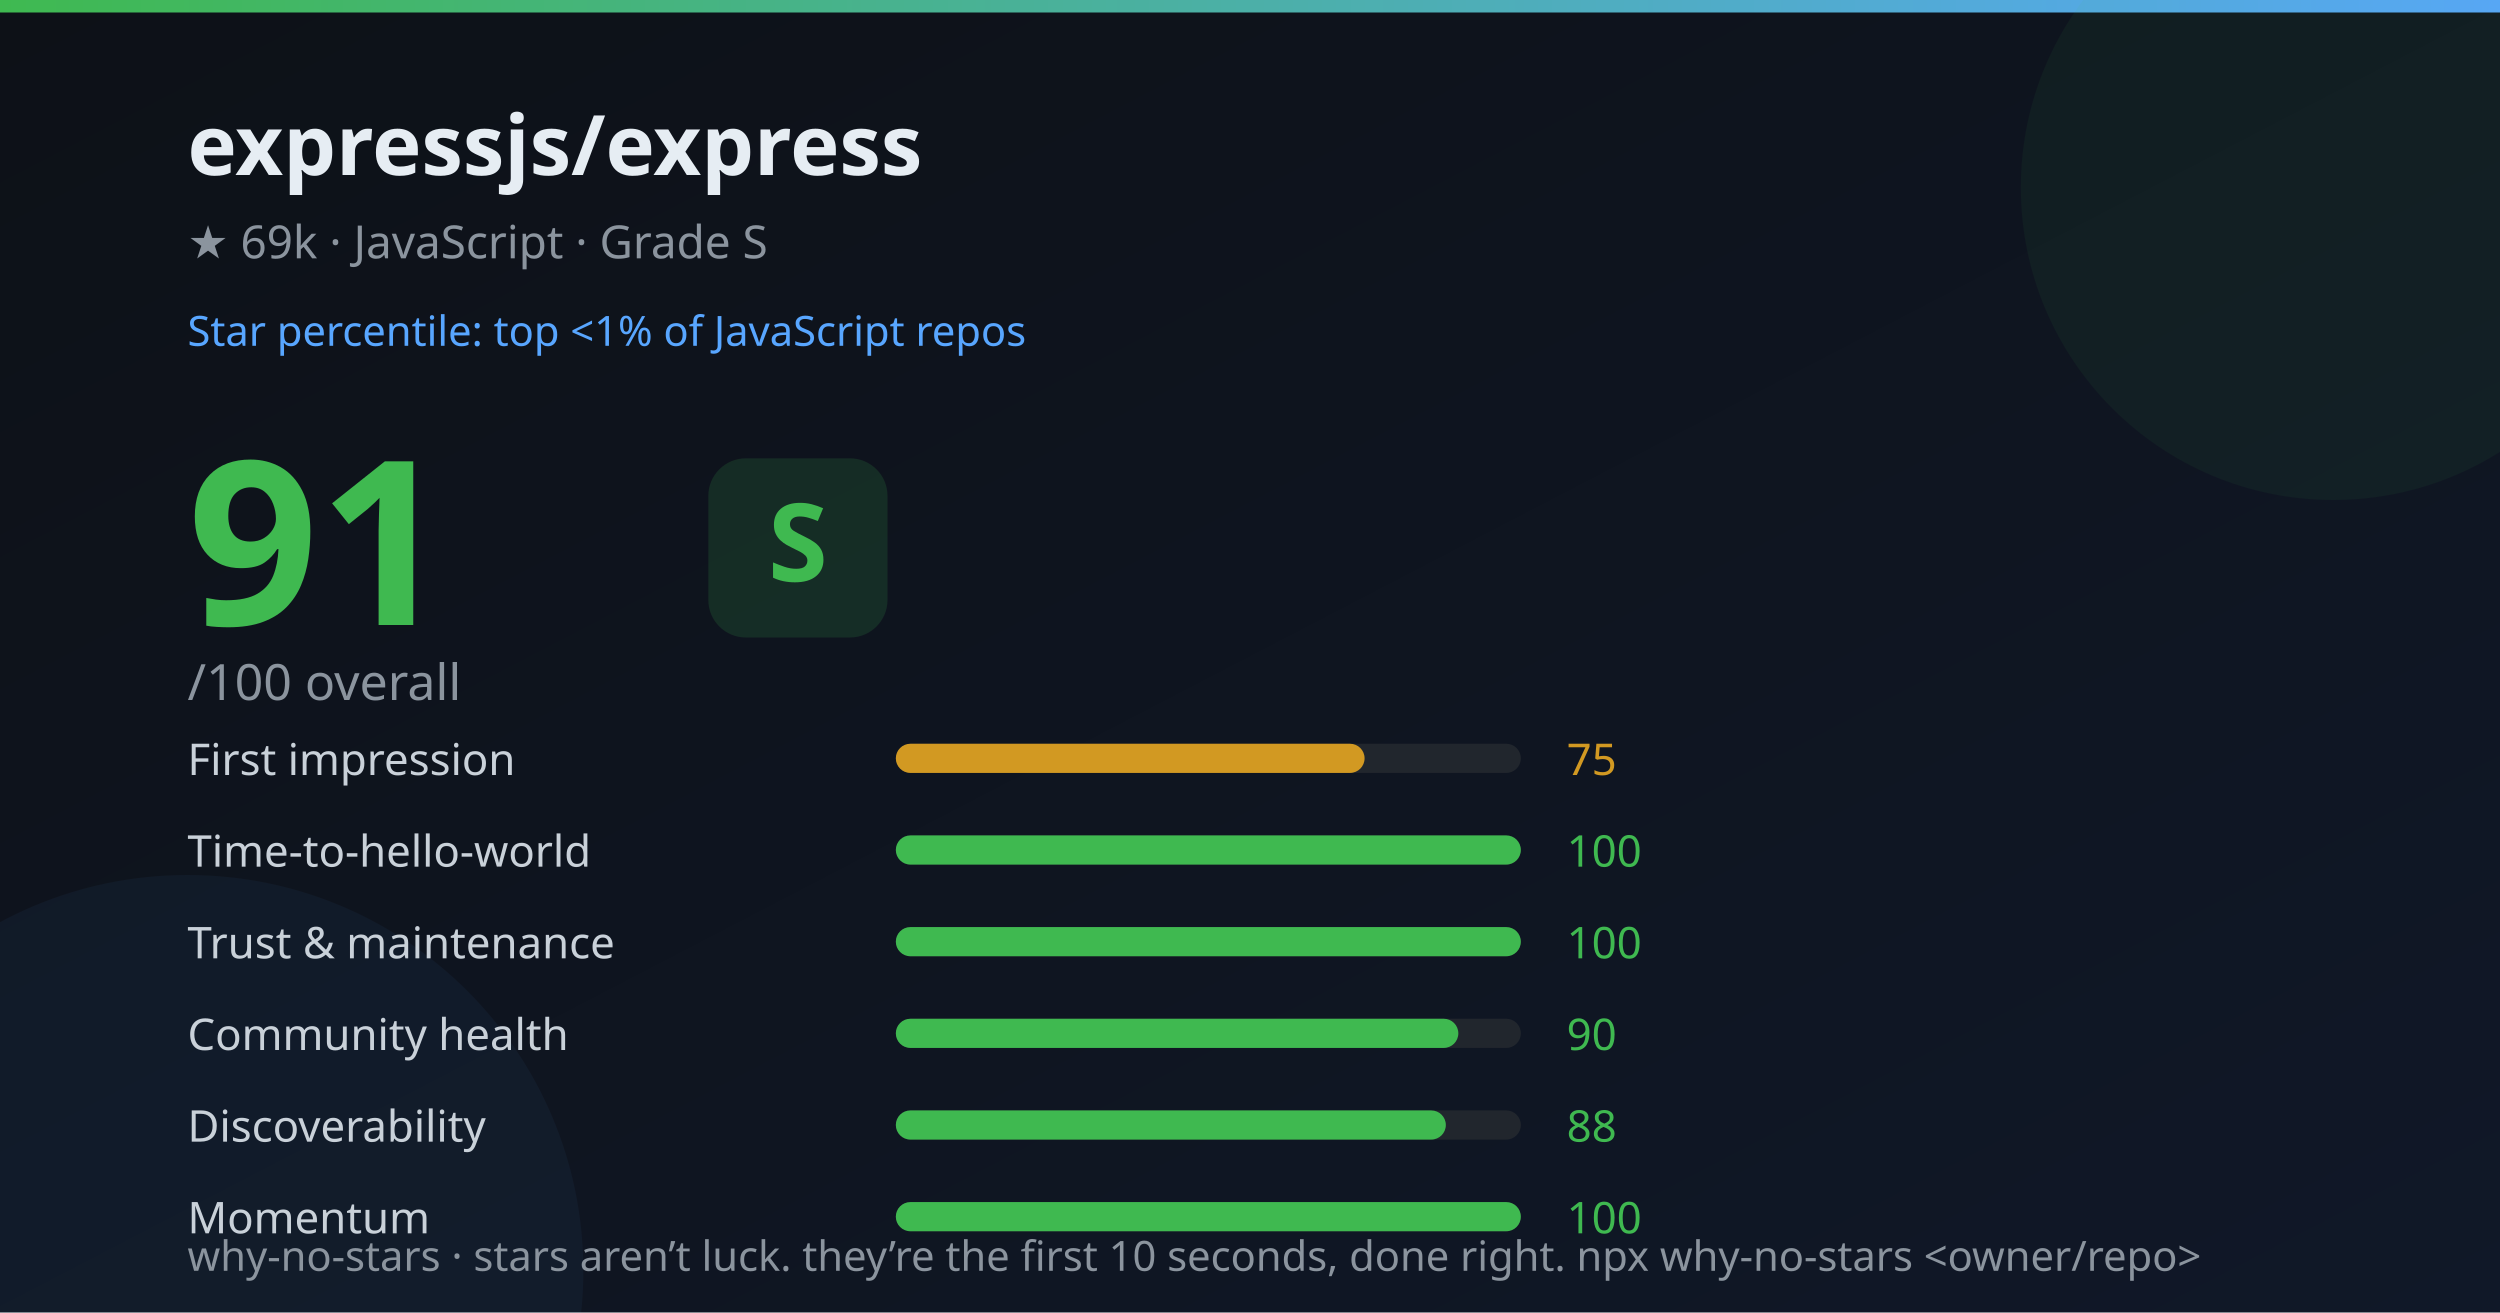
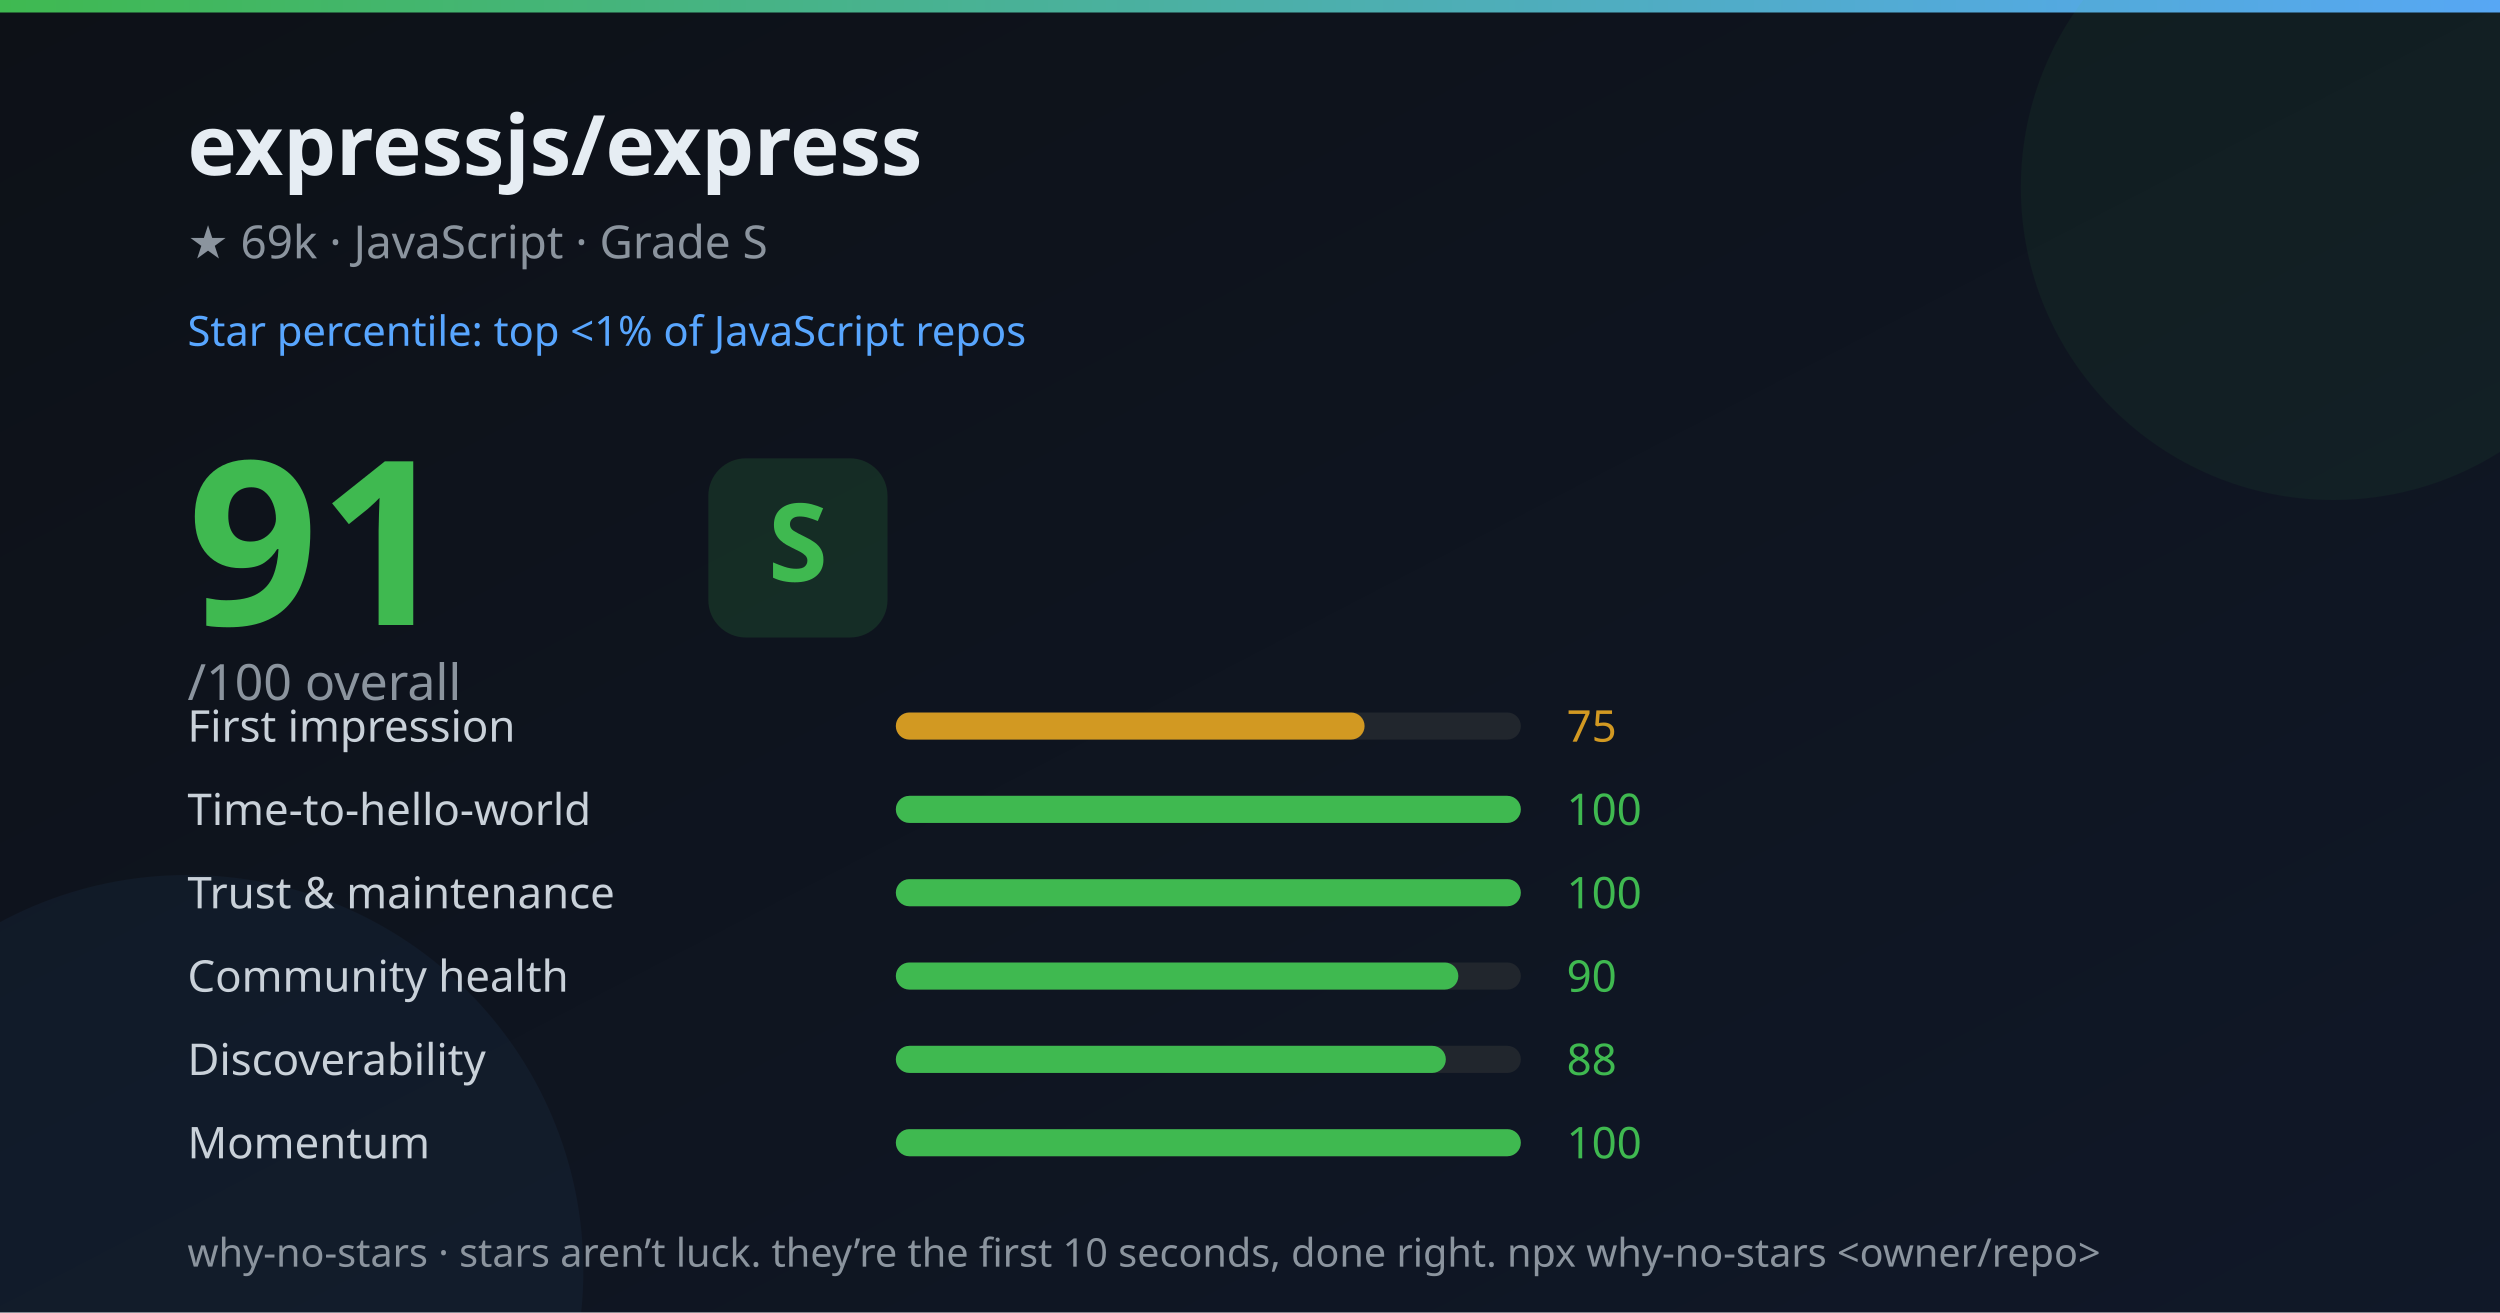
<svg xmlns="http://www.w3.org/2000/svg" width="1200" height="630" viewBox="0 0 1200 630">
  <defs>
    <linearGradient id="bg" x1="0" y1="0" x2="1" y2="1">
      <stop offset="0" stop-color="#0d1117" />
      <stop offset="1" stop-color="#101828" />
    </linearGradient>
    <linearGradient id="accent" x1="0" y1="0" x2="1" y2="0">
      <stop offset="0" stop-color="#3fb950" />
      <stop offset="1" stop-color="#58a6ff" />
    </linearGradient>
  </defs>
  <rect width="1200" height="630" fill="url(#bg)" />
  <rect x="0" y="0" width="1200" height="6" fill="url(#accent)" />
  <circle cx="1120" cy="90" r="150" fill="#3fb950" opacity="0.06" />
  <circle cx="90" cy="610" r="190" fill="#58a6ff" opacity="0.05" />
  <text x="90" y="84" font-family="Segoe UI, PingFang SC, Microsoft YaHei, sans-serif" font-size="40" font-weight="700" fill="#e6edf3">expressjs/express</text>
  <text x="90" y="124" font-family="Segoe UI, PingFang SC, Microsoft YaHei, sans-serif" font-size="22" fill="#8b949e">★ 69k   ·   JavaScript   ·   Grade S</text>
  <text x="90" y="166" font-family="Segoe UI, PingFang SC, Microsoft YaHei, sans-serif" font-size="20" fill="#58a6ff">Star percentile: top &lt;1% of JavaScript repos</text>
  <text x="90" y="300" font-family="Segoe UI, PingFang SC, Microsoft YaHei, sans-serif" font-size="110" font-weight="800" fill="#3fb950">91</text>
  <text x="90" y="336" font-family="Segoe UI, PingFang SC, Microsoft YaHei, sans-serif" font-size="24" fill="#8b949e">/100 overall</text>
  <rect x="340" y="220" width="86" height="86" rx="18" fill="#3fb950" opacity="0.15" />
  <text x="383" y="279" text-anchor="middle" font-family="Segoe UI, PingFang SC, Microsoft YaHei, sans-serif" font-size="52" font-weight="800" fill="#3fb950">S</text>
-   <text x="90" y="372" font-family="Segoe UI, PingFang SC, Microsoft YaHei, sans-serif" font-size="21" fill="#c9d1d9">First impression</text>
-   <rect x="430" y="357" width="300" height="14" rx="7" fill="#21262d" />
-   <rect x="430" y="357" width="225.0" height="14" rx="7" fill="#d29922" />
-   <text x="752" y="372" font-family="Segoe UI, PingFang SC, Microsoft YaHei, sans-serif" font-size="21" fill="#d29922">75</text>
-   <text x="90" y="416" font-family="Segoe UI, PingFang SC, Microsoft YaHei, sans-serif" font-size="21" fill="#c9d1d9">Time-to-hello-world</text>
-   <rect x="430" y="401" width="300" height="14" rx="7" fill="#21262d" />
-   <rect x="430" y="401" width="300.0" height="14" rx="7" fill="#3fb950" />
-   <text x="752" y="416" font-family="Segoe UI, PingFang SC, Microsoft YaHei, sans-serif" font-size="21" fill="#3fb950">100</text>
-   <text x="90" y="460" font-family="Segoe UI, PingFang SC, Microsoft YaHei, sans-serif" font-size="21" fill="#c9d1d9">Trust &amp; maintenance</text>
-   <rect x="430" y="445" width="300" height="14" rx="7" fill="#21262d" />
-   <rect x="430" y="445" width="300.0" height="14" rx="7" fill="#3fb950" />
-   <text x="752" y="460" font-family="Segoe UI, PingFang SC, Microsoft YaHei, sans-serif" font-size="21" fill="#3fb950">100</text>
-   <text x="90" y="504" font-family="Segoe UI, PingFang SC, Microsoft YaHei, sans-serif" font-size="21" fill="#c9d1d9">Community health</text>
-   <rect x="430" y="489" width="300" height="14" rx="7" fill="#21262d" />
-   <rect x="430" y="489" width="270.0" height="14" rx="7" fill="#3fb950" />
-   <text x="752" y="504" font-family="Segoe UI, PingFang SC, Microsoft YaHei, sans-serif" font-size="21" fill="#3fb950">90</text>
-   <text x="90" y="548" font-family="Segoe UI, PingFang SC, Microsoft YaHei, sans-serif" font-size="21" fill="#c9d1d9">Discoverability</text>
-   <rect x="430" y="533" width="300" height="14" rx="7" fill="#21262d" />
-   <rect x="430" y="533" width="264.0" height="14" rx="7" fill="#3fb950" />
-   <text x="752" y="548" font-family="Segoe UI, PingFang SC, Microsoft YaHei, sans-serif" font-size="21" fill="#3fb950">88</text>
-   <text x="90" y="592" font-family="Segoe UI, PingFang SC, Microsoft YaHei, sans-serif" font-size="21" fill="#c9d1d9">Momentum</text>
-   <rect x="430" y="577" width="300" height="14" rx="7" fill="#21262d" />
-   <rect x="430" y="577" width="300.0" height="14" rx="7" fill="#3fb950" />
-   <text x="752" y="592" font-family="Segoe UI, PingFang SC, Microsoft YaHei, sans-serif" font-size="21" fill="#3fb950">100</text>
-   <text x="90" y="610" font-family="Segoe UI, PingFang SC, Microsoft YaHei, sans-serif" font-size="20" fill="#8b949e">why-no-stars · stars aren’t luck. they’re the first 10 seconds, done right.   npx why-no-stars &lt;owner/repo&gt;</text>
+   <text x="90" y="356" font-family="Segoe UI, PingFang SC, Microsoft YaHei, sans-serif" font-size="21" fill="#c9d1d9">First impression</text>
+   <rect x="430" y="342" width="300" height="13" rx="6.5" fill="#21262d" />
+   <rect x="430" y="342" width="225.0" height="13" rx="6.5" fill="#d29922" />
+   <text x="752" y="356" font-family="Segoe UI, PingFang SC, Microsoft YaHei, sans-serif" font-size="21" fill="#d29922">75</text>
+   <text x="90" y="396" font-family="Segoe UI, PingFang SC, Microsoft YaHei, sans-serif" font-size="21" fill="#c9d1d9">Time-to-hello-world</text>
+   <rect x="430" y="382" width="300" height="13" rx="6.5" fill="#21262d" />
+   <rect x="430" y="382" width="300.0" height="13" rx="6.5" fill="#3fb950" />
+   <text x="752" y="396" font-family="Segoe UI, PingFang SC, Microsoft YaHei, sans-serif" font-size="21" fill="#3fb950">100</text>
+   <text x="90" y="436" font-family="Segoe UI, PingFang SC, Microsoft YaHei, sans-serif" font-size="21" fill="#c9d1d9">Trust &amp; maintenance</text>
+   <rect x="430" y="422" width="300" height="13" rx="6.5" fill="#21262d" />
+   <rect x="430" y="422" width="300.0" height="13" rx="6.5" fill="#3fb950" />
+   <text x="752" y="436" font-family="Segoe UI, PingFang SC, Microsoft YaHei, sans-serif" font-size="21" fill="#3fb950">100</text>
+   <text x="90" y="476" font-family="Segoe UI, PingFang SC, Microsoft YaHei, sans-serif" font-size="21" fill="#c9d1d9">Community health</text>
+   <rect x="430" y="462" width="300" height="13" rx="6.5" fill="#21262d" />
+   <rect x="430" y="462" width="270.0" height="13" rx="6.5" fill="#3fb950" />
+   <text x="752" y="476" font-family="Segoe UI, PingFang SC, Microsoft YaHei, sans-serif" font-size="21" fill="#3fb950">90</text>
+   <text x="90" y="516" font-family="Segoe UI, PingFang SC, Microsoft YaHei, sans-serif" font-size="21" fill="#c9d1d9">Discoverability</text>
+   <rect x="430" y="502" width="300" height="13" rx="6.5" fill="#21262d" />
+   <rect x="430" y="502" width="264.0" height="13" rx="6.5" fill="#3fb950" />
+   <text x="752" y="516" font-family="Segoe UI, PingFang SC, Microsoft YaHei, sans-serif" font-size="21" fill="#3fb950">88</text>
+   <text x="90" y="556" font-family="Segoe UI, PingFang SC, Microsoft YaHei, sans-serif" font-size="21" fill="#c9d1d9">Momentum</text>
+   <rect x="430" y="542" width="300" height="13" rx="6.5" fill="#21262d" />
+   <rect x="430" y="542" width="300.0" height="13" rx="6.5" fill="#3fb950" />
+   <text x="752" y="556" font-family="Segoe UI, PingFang SC, Microsoft YaHei, sans-serif" font-size="21" fill="#3fb950">100</text>
+   <text x="90" y="608" font-family="Segoe UI, PingFang SC, Microsoft YaHei, sans-serif" font-size="19" fill="#8b949e">why-no-stars · stars aren’t luck. they’re the first 10 seconds, done right.   npx why-no-stars &lt;owner/repo&gt;</text>
</svg>
